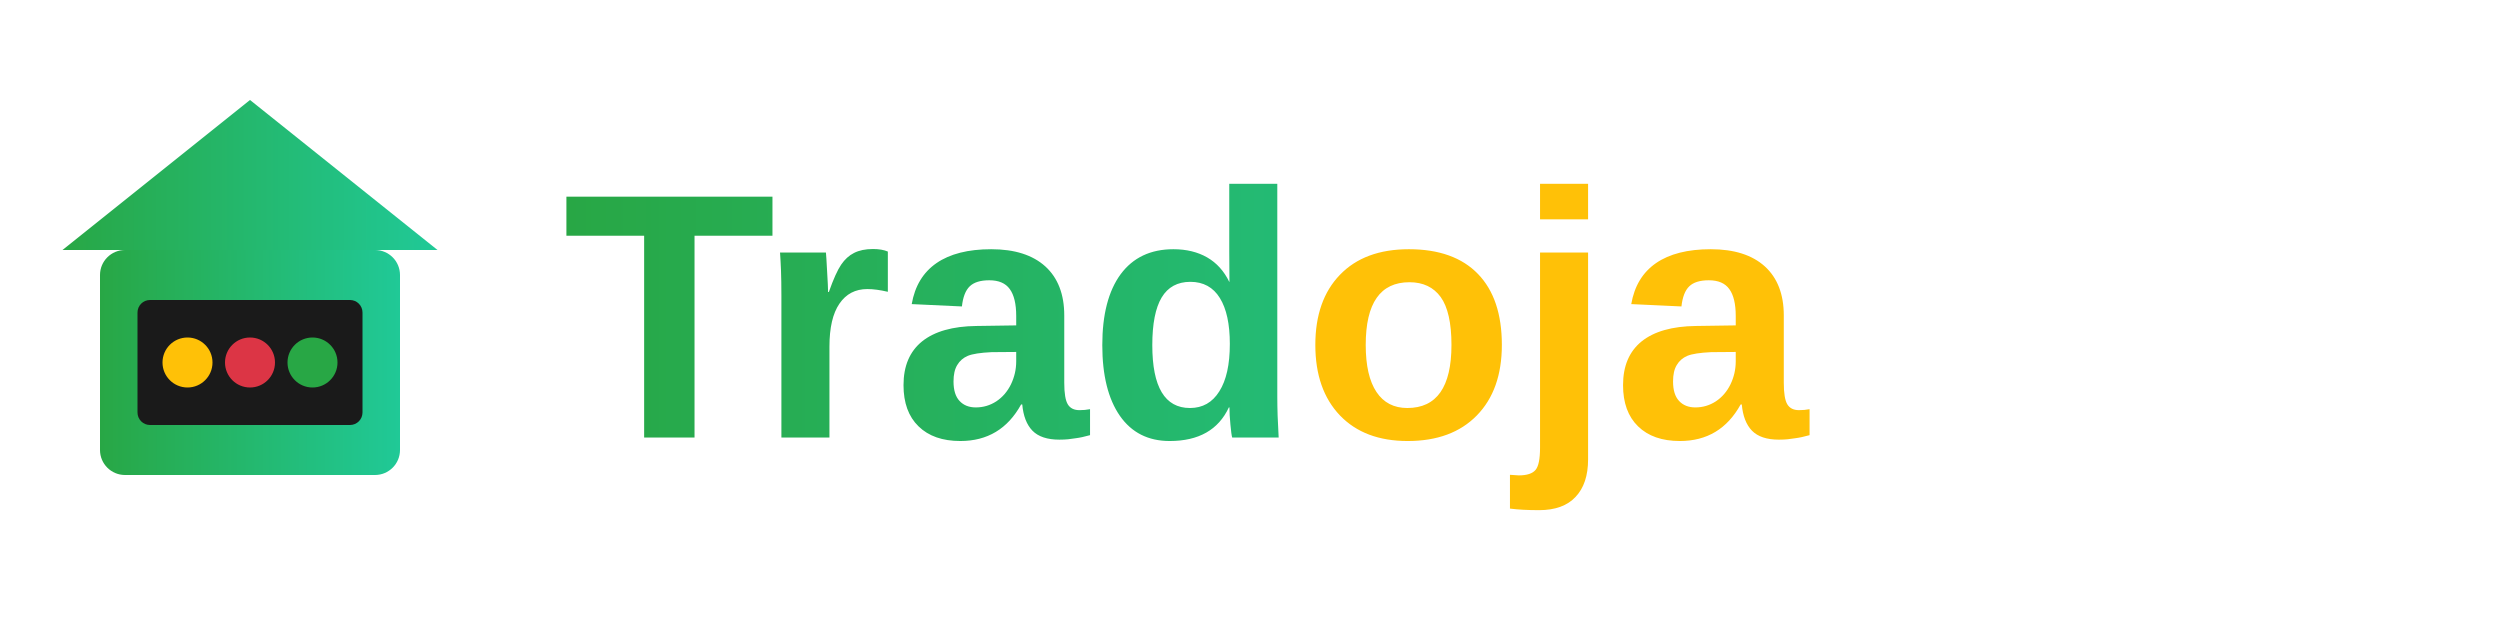
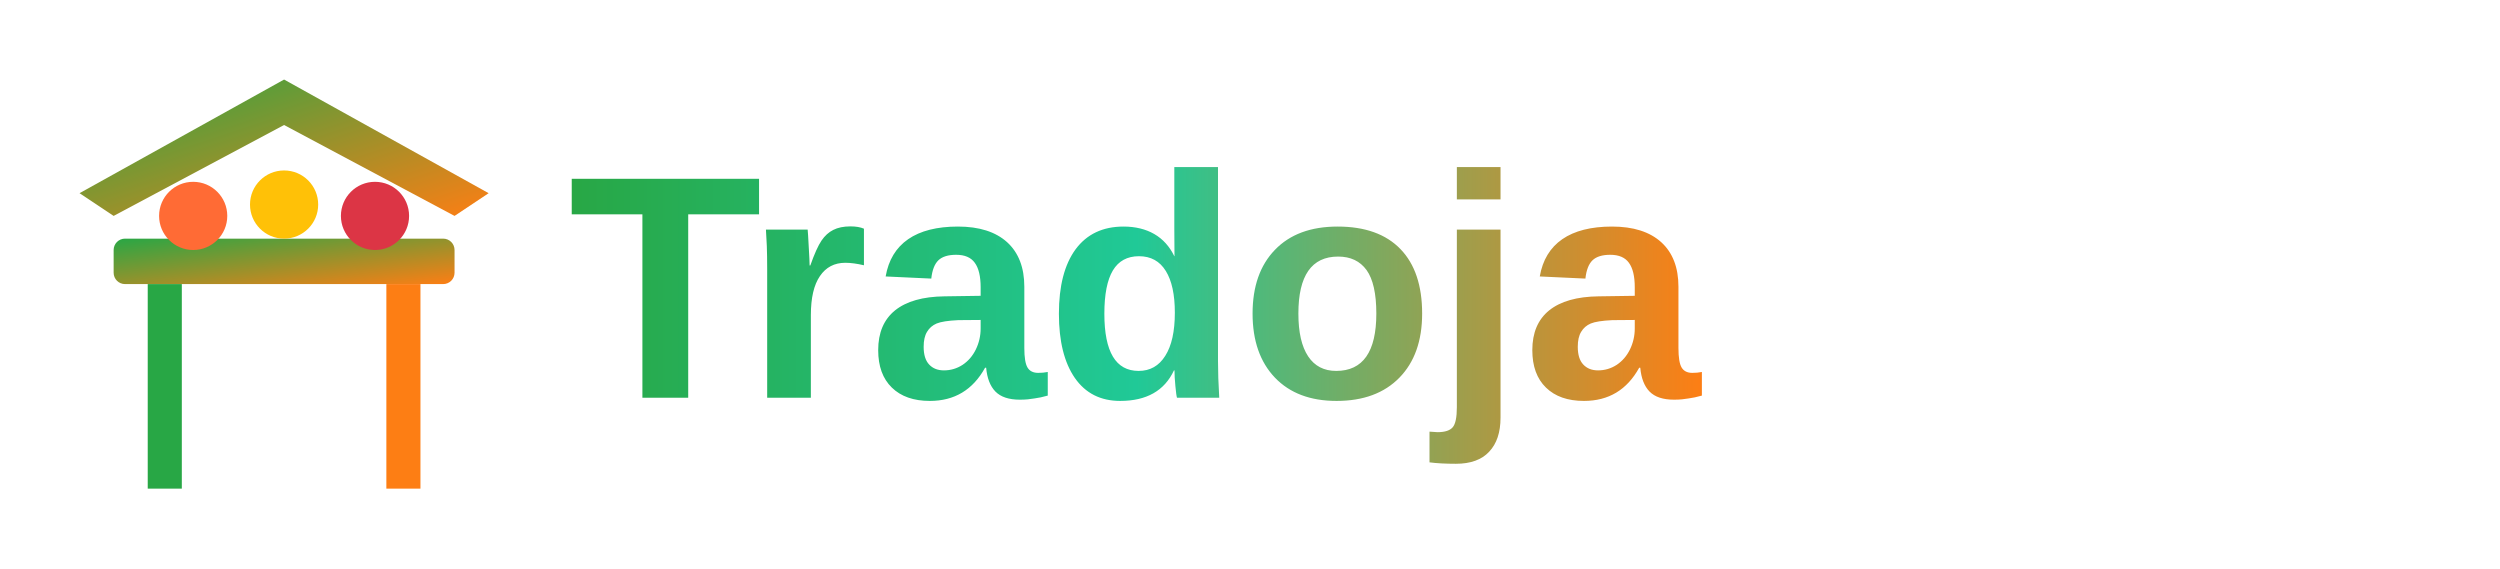
- <svg xmlns="http://www.w3.org/2000/svg" viewBox="0 0 200 50" width="200" height="50">
+ <svg xmlns="http://www.w3.org/2000/svg" viewBox="0 0 220 50" width="220" height="50">
  <defs>
-     <linearGradient id="logoGradient" x1="0%" y1="0%" x2="100%" y2="0%">
+     <linearGradient id="greenOrangeMain" x1="0%" y1="0%" x2="100%" y2="0%">
      <stop offset="0%" style="stop-color:#28a745;stop-opacity:1" />
-       <stop offset="100%" style="stop-color:#20c997;stop-opacity:1" />
+       <stop offset="50%" style="stop-color:#20c997;stop-opacity:1" />
+       <stop offset="100%" style="stop-color:#fd7e14;stop-opacity:1" />
+     </linearGradient>
+     <linearGradient id="stallGrad" x1="0%" y1="0%" x2="100%" y2="100%">
+       <stop offset="0%" style="stop-color:#28a745;stop-opacity:1" />
+       <stop offset="100%" style="stop-color:#fd7e14;stop-opacity:1" />
    </linearGradient>
  </defs>
-   <g transform="translate(5, 8)">
-     <path d="M0 12 L15 0 L30 12 Z" fill="url(#logoGradient)" />
-     <rect x="3" y="12" width="24" height="18" fill="url(#logoGradient)" rx="2" />
-     <rect x="6" y="16" width="18" height="10" fill="#1a1a1a" rx="1" />
-     <circle cx="10" cy="21" r="2" fill="#ffc107" />
-     <circle cx="15" cy="21" r="2" fill="#dc3545" />
-     <circle cx="20" cy="21" r="2" fill="#28a745" />
+   <g transform="translate(5, 5)">
+     <path d="M2 12 L20 2 L38 12 L35 14 L20 6 L5 14 Z" fill="url(#stallGrad)" />
+     <rect x="5" y="16" width="30" height="4" rx="1" fill="url(#stallGrad)" />
+     <rect x="8" y="20" width="3" height="18" fill="#28a745" />
+     <rect x="29" y="20" width="3" height="18" fill="#fd7e14" />
+     <circle cx="12" cy="14" r="3" fill="#ff6b35" />
+     <circle cx="20" cy="13" r="3" fill="#ffc107" />
+     <circle cx="28" cy="14" r="3" fill="#dc3545" />
  </g>
-   <text x="45" y="35" font-family="Arial, sans-serif" font-size="28" font-weight="bold" fill="url(#logoGradient)">
-     Trad<tspan fill="#ffc107">oja</tspan>
+   <text x="50" y="35" font-family="Arial, sans-serif" font-size="28" font-weight="bold" fill="url(#greenOrangeMain)">
+     Tradoja
  </text>
</svg>
